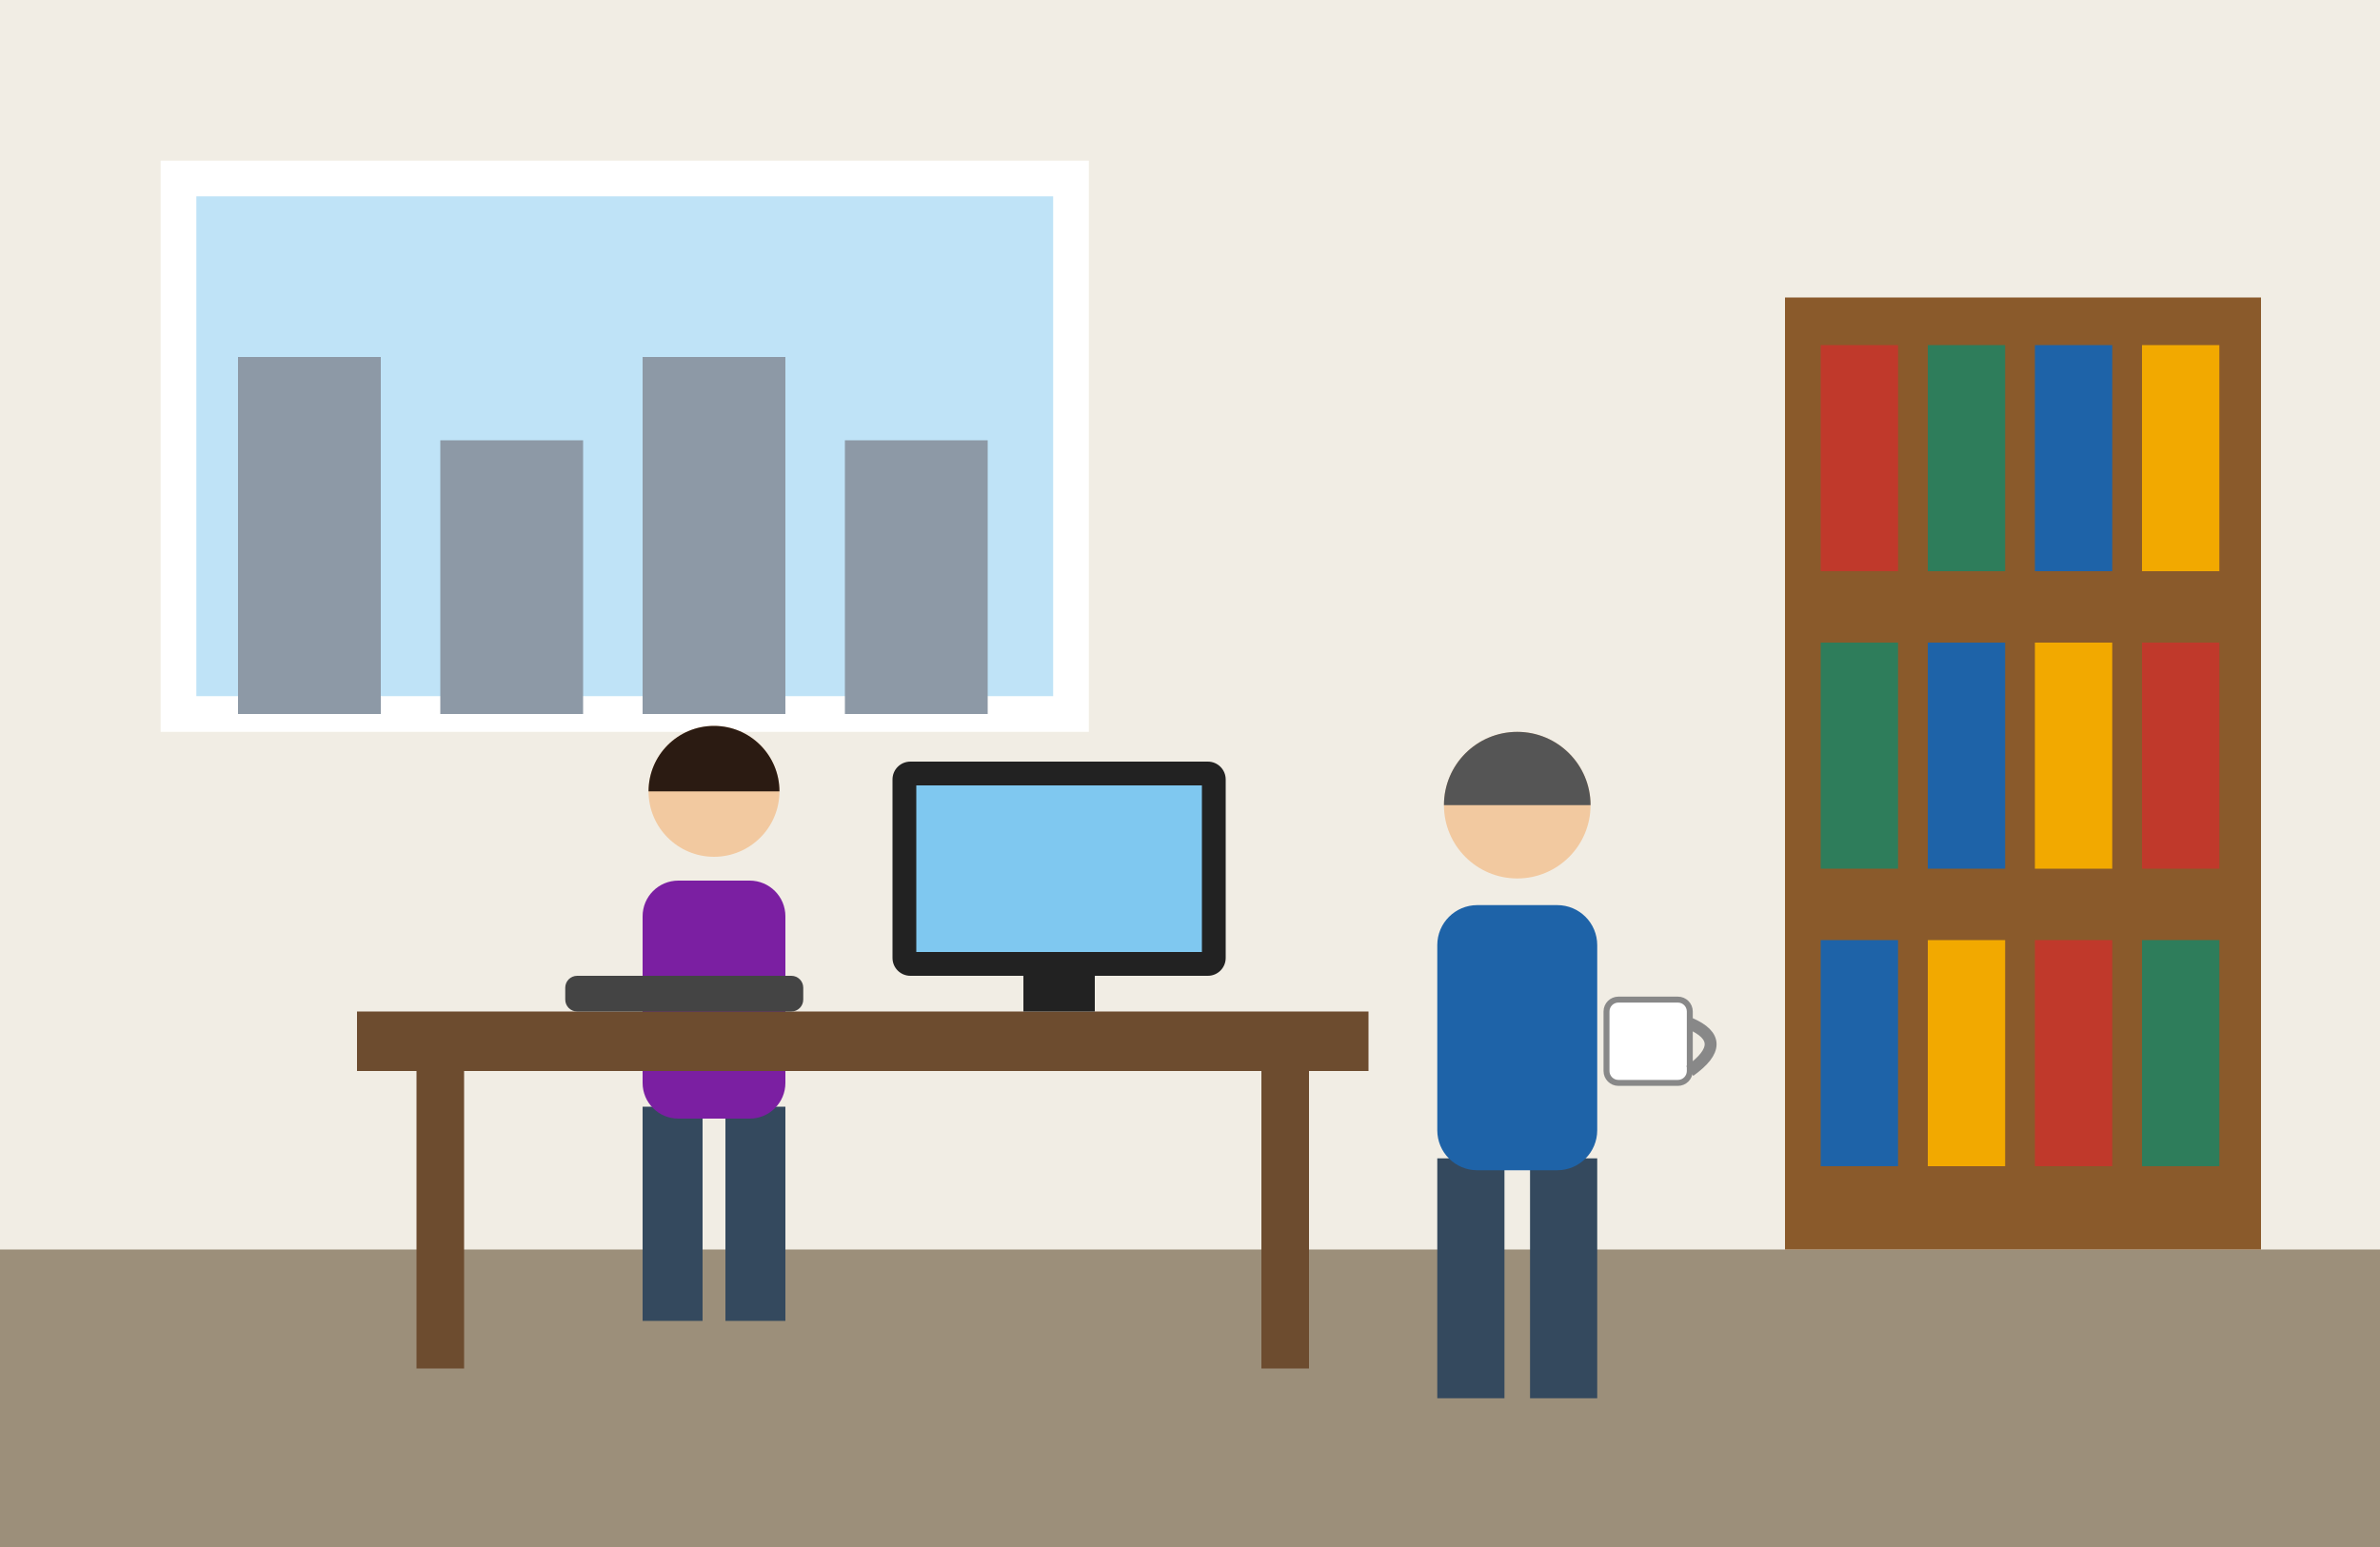
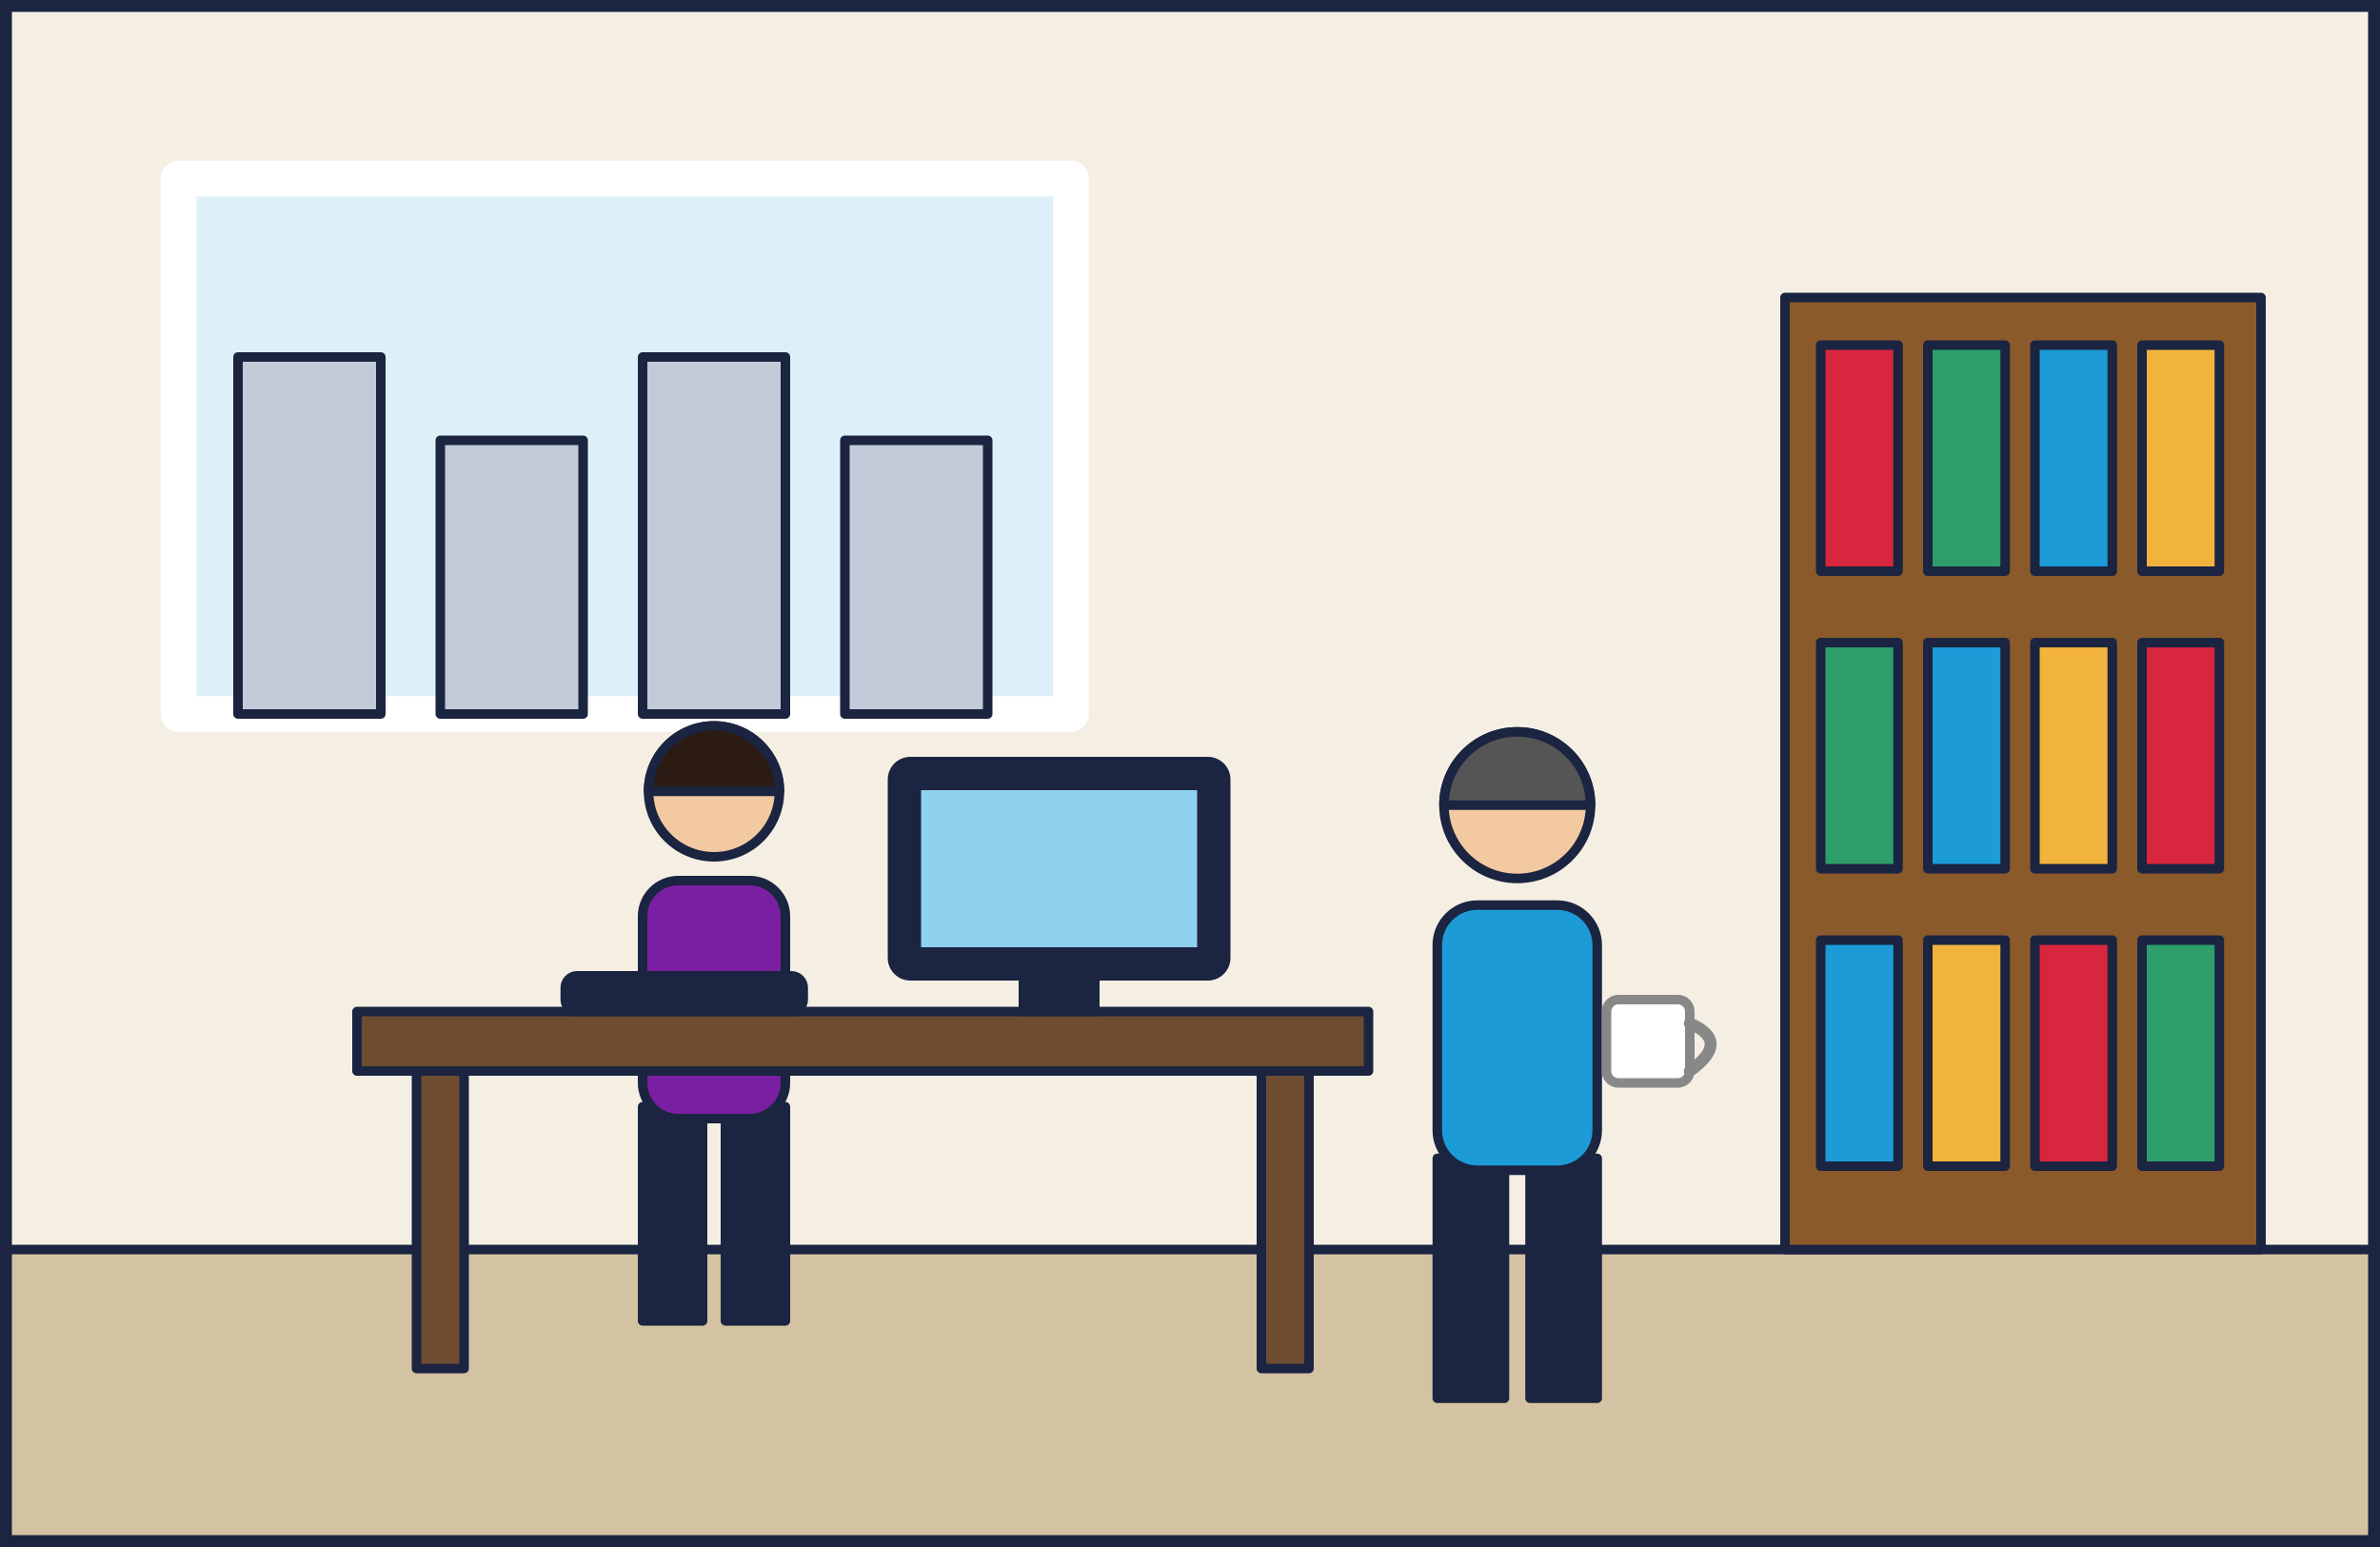
- <svg xmlns="http://www.w3.org/2000/svg" viewBox="0 0 400 260" role="img" aria-label="Am Büro">
-   <rect width="400" height="260" fill="#f1ede4" />
-   <rect y="210" width="400" height="50" fill="#9c8f7a" />
-   <rect x="30" y="30" width="150" height="90" fill="#bfe3f7" stroke="#fff" stroke-width="6" />
-   <rect x="40" y="60" width="24" height="60" fill="#8d99a6" />
-   <rect x="74" y="74" width="24" height="46" fill="#8d99a6" />
-   <rect x="108" y="60" width="24" height="60" fill="#8d99a6" />
-   <rect x="142" y="74" width="24" height="46" fill="#8d99a6" />
-   <rect x="300" y="50" width="80" height="160" fill="#8a5a2b" />
-   <rect x="306" y="58" width="13" height="38" fill="#c0392b" />
-   <rect x="324" y="58" width="13" height="38" fill="#2e7d5b" />
-   <rect x="342" y="58" width="13" height="38" fill="#1e63a8" />
-   <rect x="360" y="58" width="13" height="38" fill="#f2a900" />
-   <rect x="306" y="108" width="13" height="38" fill="#2e7d5b" />
-   <rect x="324" y="108" width="13" height="38" fill="#1e63a8" />
-   <rect x="342" y="108" width="13" height="38" fill="#f2a900" />
-   <rect x="360" y="108" width="13" height="38" fill="#c0392b" />
-   <rect x="306" y="158" width="13" height="38" fill="#1e63a8" />
-   <rect x="324" y="158" width="13" height="38" fill="#f2a900" />
-   <rect x="342" y="158" width="13" height="38" fill="#c0392b" />
-   <rect x="360" y="158" width="13" height="38" fill="#2e7d5b" />
-   <g>
-     <rect x="108" y="186" width="10.08" height="36" fill="#34495e" />
-     <rect x="121.92" y="186" width="10.08" height="36" fill="#34495e" />
-     <rect x="108" y="148" width="24" height="40" rx="6" fill="#7b1fa2" />
-     <circle cx="120" cy="133" r="11" fill="#f2c9a0" />
-     <path d="M109 133 a11 11 0 0 1 22 0 z" fill="#2b1b12" />
+ <svg xmlns="http://www.w3.org/2000/svg" viewBox="0 0 400 260" role="img" aria-label="Am Büro" data-style="luftpost">
+   <g stroke="#1B2440" stroke-width="1.6" stroke-linejoin="round" stroke-linecap="round">
+     <rect width="400" height="260" fill="#F5EFE3" />
+     <rect y="210" width="400" height="50" fill="#D3C3A2" />
+     <rect x="30" y="30" width="150" height="90" fill="#DDF0F9" stroke="#fff" stroke-width="6" />
+     <rect x="40" y="60" width="24" height="60" fill="#C3CBD9" />
+     <rect x="74" y="74" width="24" height="46" fill="#C3CBD9" />
+     <rect x="108" y="60" width="24" height="60" fill="#C3CBD9" />
+     <rect x="142" y="74" width="24" height="46" fill="#C3CBD9" />
+     <rect x="300" y="50" width="80" height="160" fill="#8a5a2b" />
+     <rect x="306" y="58" width="13" height="38" fill="#D7263D" />
+     <rect x="324" y="58" width="13" height="38" fill="#2E9E6B" />
+     <rect x="342" y="58" width="13" height="38" fill="#1C9BD7" />
+     <rect x="360" y="58" width="13" height="38" fill="#F2B33D" />
+     <rect x="306" y="108" width="13" height="38" fill="#2E9E6B" />
+     <rect x="324" y="108" width="13" height="38" fill="#1C9BD7" />
+     <rect x="342" y="108" width="13" height="38" fill="#F2B33D" />
+     <rect x="360" y="108" width="13" height="38" fill="#D7263D" />
+     <rect x="306" y="158" width="13" height="38" fill="#1C9BD7" />
+     <rect x="324" y="158" width="13" height="38" fill="#F2B33D" />
+     <rect x="342" y="158" width="13" height="38" fill="#D7263D" />
+     <rect x="360" y="158" width="13" height="38" fill="#2E9E6B" />
+     <g>
+       <rect x="108" y="186" width="10.08" height="36" fill="#1B2440" />
+       <rect x="121.92" y="186" width="10.08" height="36" fill="#1B2440" />
+       <rect x="108" y="148" width="24" height="40" rx="6" fill="#7b1fa2" />
+       <circle cx="120" cy="133" r="11" fill="#f2c9a0" />
+       <path d="M109 133 a11 11 0 0 1 22 0 z" fill="#2b1b12" />
+     </g>
+     <rect x="60" y="170" width="170" height="10" fill="#6d4c2f" />
+     <rect x="70" y="180" width="8" height="50" fill="#6d4c2f" />
+     <rect x="212" y="180" width="8" height="50" fill="#6d4c2f" />
+     <rect x="150" y="128" width="56" height="36" rx="3" fill="#1B2440" />
+     <rect x="154" y="132" width="48" height="28" fill="#8FD0EE" />
+     <rect x="172" y="164" width="12" height="6" fill="#1B2440" />
+     <rect x="95" y="164" width="40" height="6" rx="2" fill="#1B2440" />
+     <g>
+       <rect x="241.56" y="194.68" width="11.29" height="40.32" fill="#1B2440" />
+       <rect x="257.15" y="194.68" width="11.29" height="40.32" fill="#1B2440" />
+       <rect x="241.56" y="152.12" width="26.88" height="44.56" rx="6.72" fill="#1C9BD7" />
+       <circle cx="255" cy="135.32" r="12.32" fill="#f2c9a0" />
+       <path d="M242.68 135.32 a12.32 12.32 0 0 1 24.64 0 z" fill="#555" />
+     </g>
+     <rect x="270" y="168" width="14" height="14" rx="2" fill="#fff" stroke="#888" />
+     <path d="M284 172 q7 3 0 8" fill="none" stroke="#888" stroke-width="2" />
  </g>
-   <rect x="60" y="170" width="170" height="10" fill="#6d4c2f" />
-   <rect x="70" y="180" width="8" height="50" fill="#6d4c2f" />
-   <rect x="212" y="180" width="8" height="50" fill="#6d4c2f" />
-   <rect x="150" y="128" width="56" height="36" rx="3" fill="#222" />
-   <rect x="154" y="132" width="48" height="28" fill="#7fc8f0" />
-   <rect x="172" y="164" width="12" height="6" fill="#222" />
-   <rect x="95" y="164" width="40" height="6" rx="2" fill="#444" />
-   <g>
-     <rect x="241.56" y="194.68" width="11.29" height="40.32" fill="#34495e" />
-     <rect x="257.15" y="194.68" width="11.29" height="40.32" fill="#34495e" />
-     <rect x="241.56" y="152.12" width="26.88" height="44.56" rx="6.72" fill="#1e63a8" />
-     <circle cx="255" cy="135.32" r="12.32" fill="#f2c9a0" />
-     <path d="M242.68 135.32 a12.32 12.32 0 0 1 24.64 0 z" fill="#555" />
-   </g>
-   <rect x="270" y="168" width="14" height="14" rx="2" fill="#fff" stroke="#888" />
-   <path d="M284 172 q7 3 0 8" fill="none" stroke="#888" stroke-width="2" />
+   <rect x="1" y="1" width="398" height="258" fill="none" stroke="#1B2440" stroke-width="2" />
</svg>
